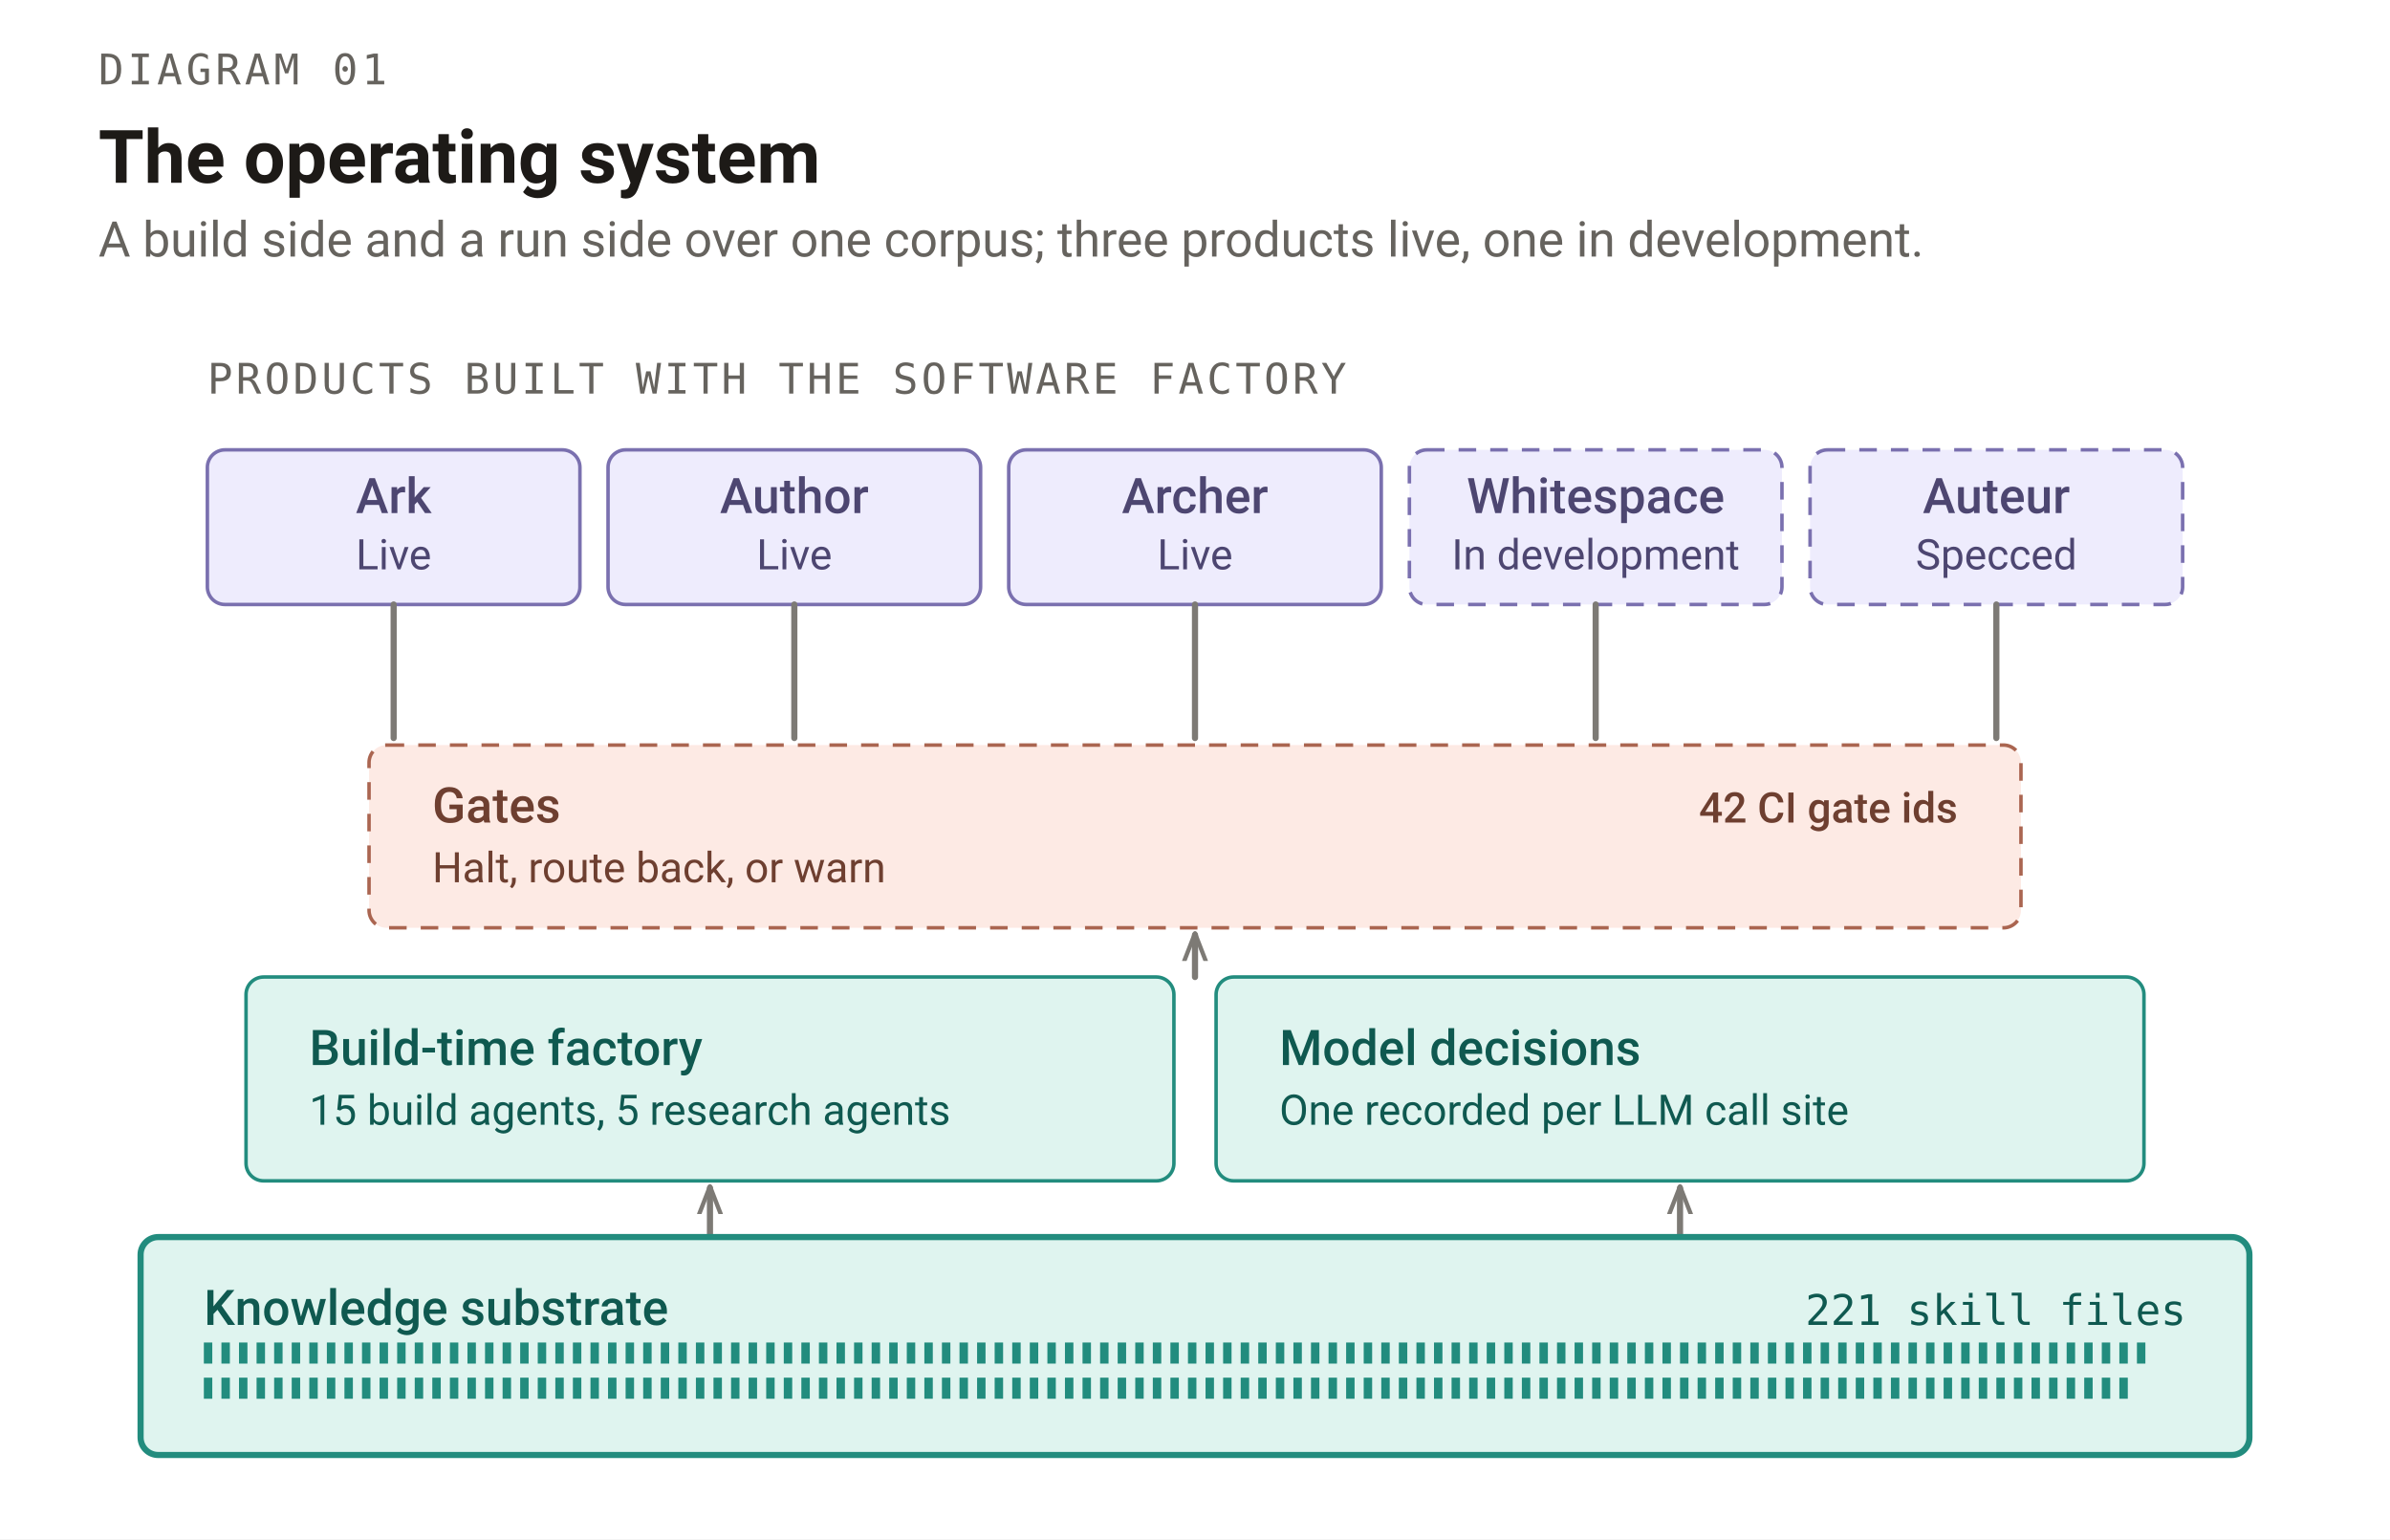
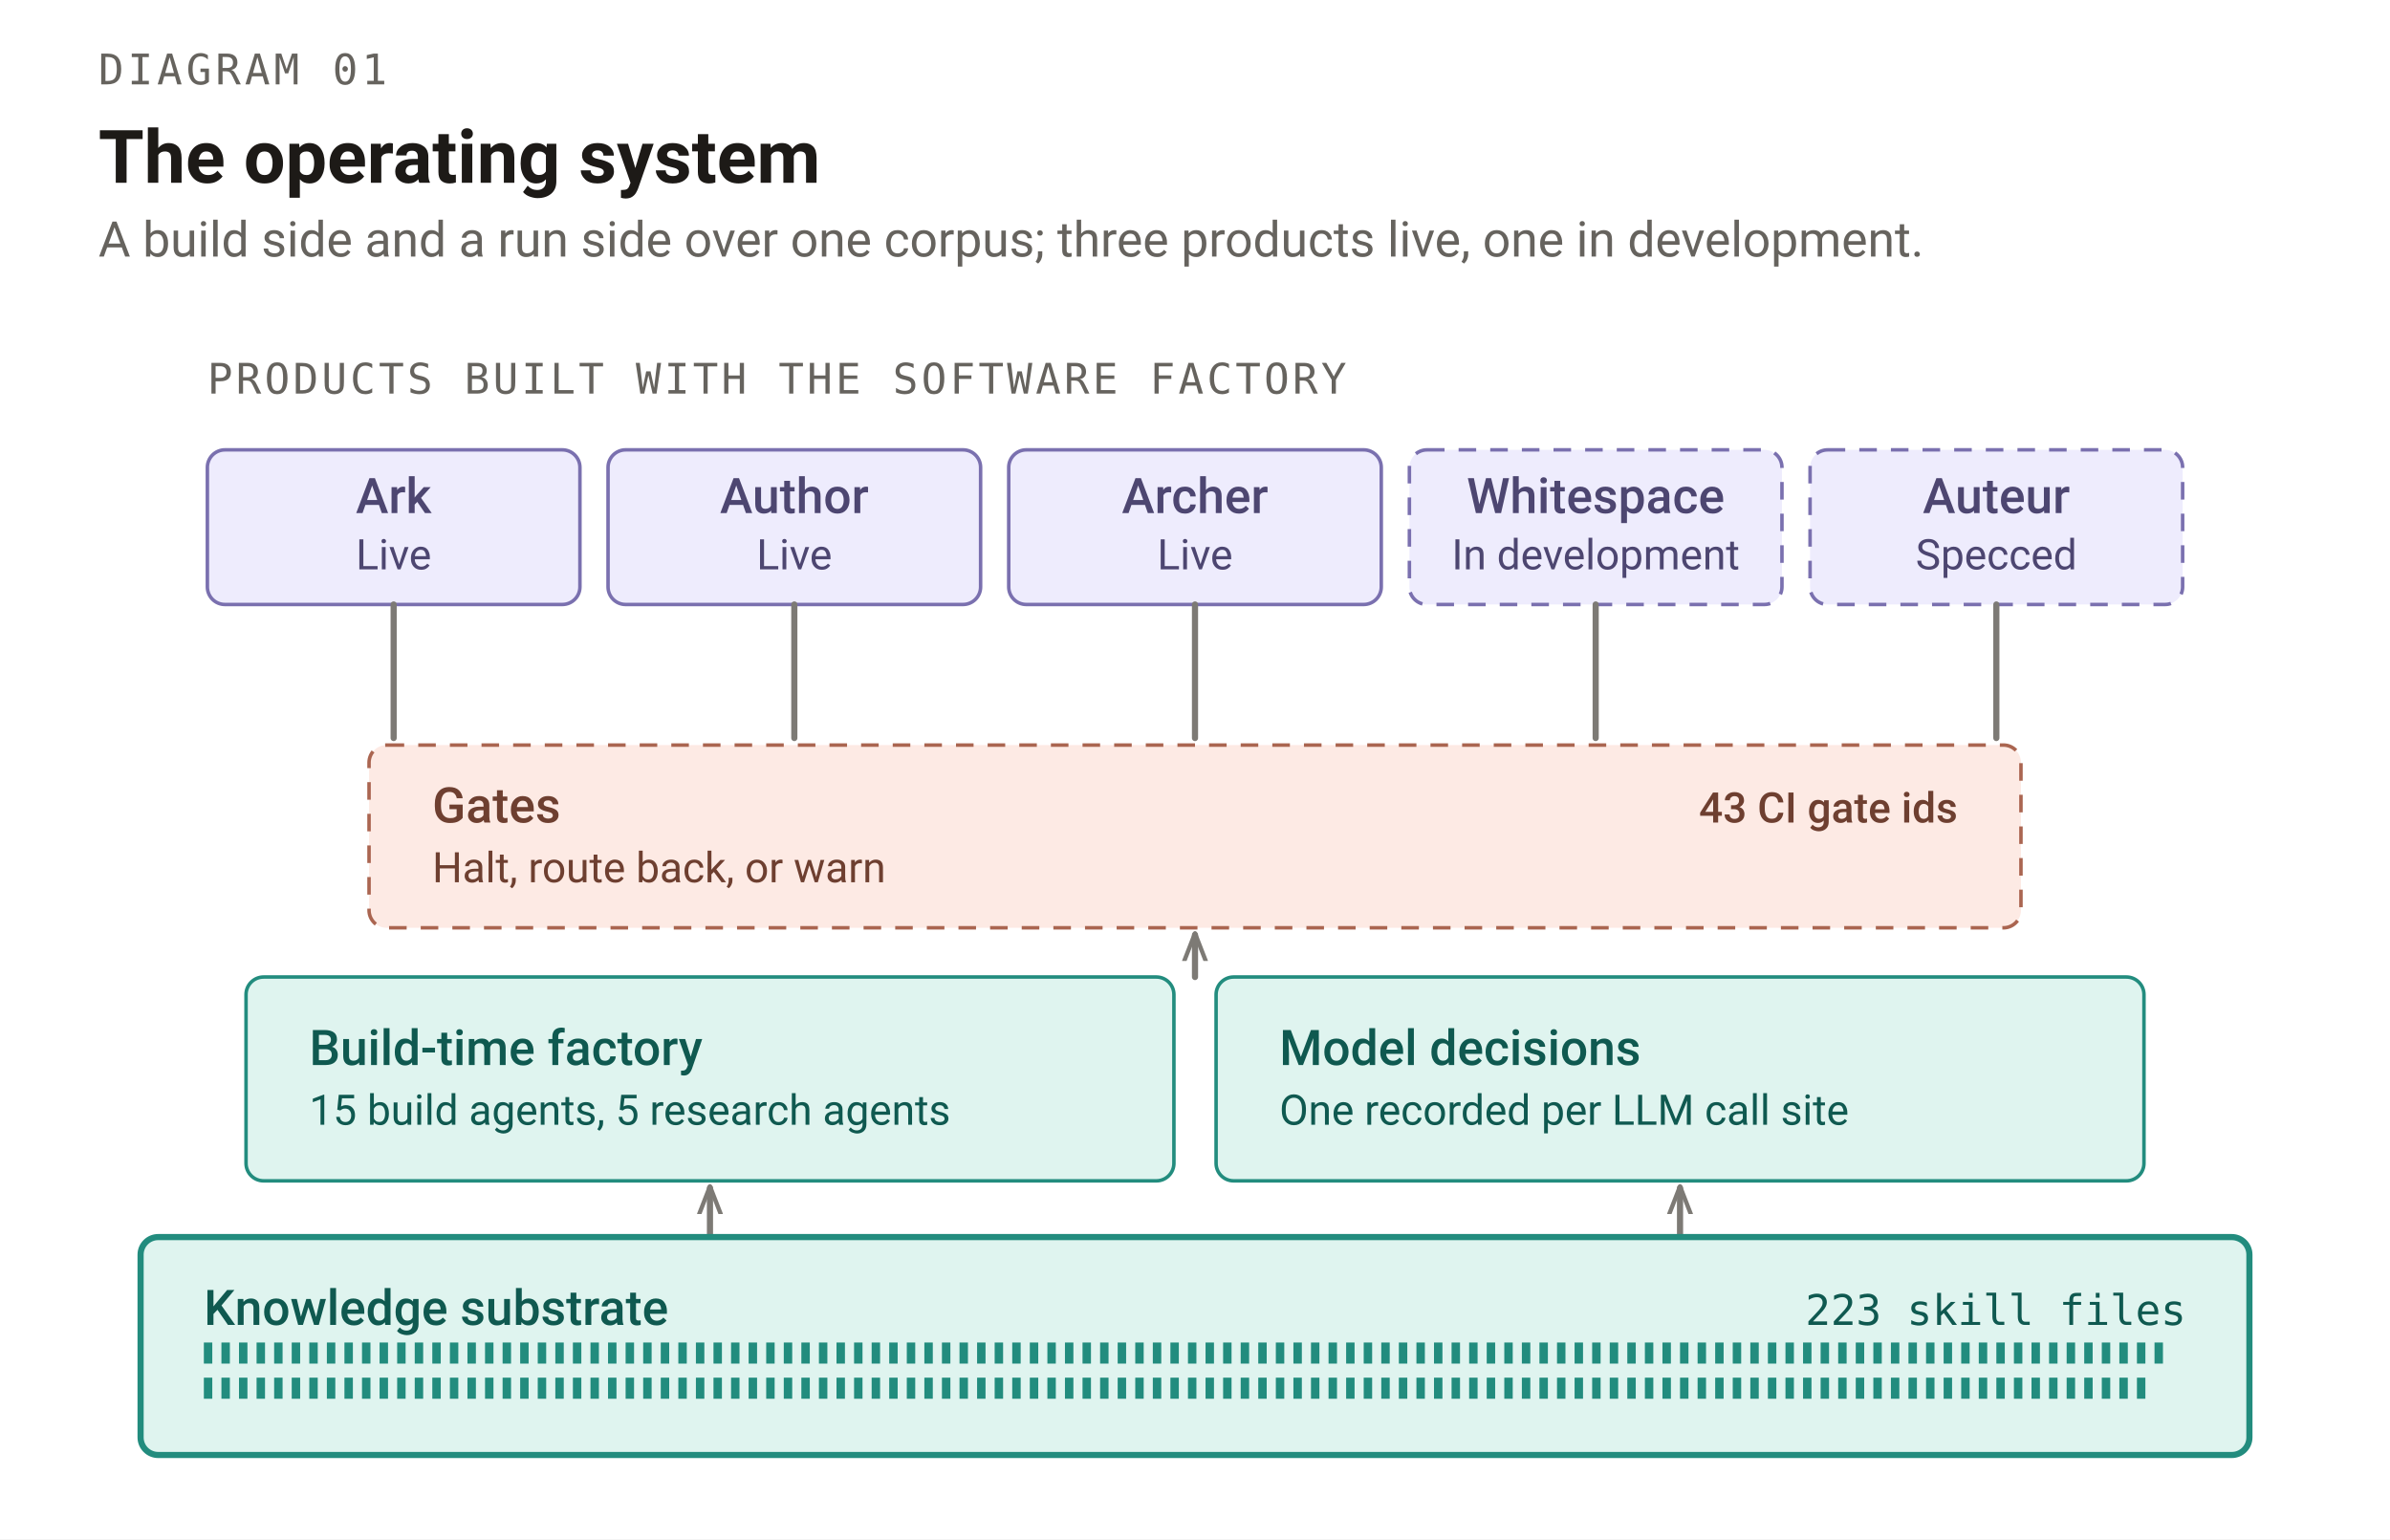
<svg xmlns="http://www.w3.org/2000/svg" viewBox="0 0 680 438" width="100%" role="img" aria-label="The operating system. A build side and a run side over one corpus; three products live, one in development.">
  <style>text{font-family:system-ui,-apple-system,'Segoe UI',Roboto,'Helvetica Neue',sans-serif}text.mono{font-family:ui-monospace,'SFMono-Regular','Cascadia Mono','Segoe UI Mono','DejaVu Sans Mono','Liberation Mono',monospace}.num{font-variant-numeric:tabular-nums}@media (prefers-color-scheme:dark){.teal-f{fill:#122925;stroke:#61c2b2}.teal-o{stroke:#61c2b2}.teal-t{fill:#bee8e0}.teal-m{fill:#61c2b2}.teal-h{stroke:#32a091}.purple-f{fill:#242232;stroke:#ada4e6}.purple-o{stroke:#ada4e6}.purple-t{fill:#dddafb}.purple-m{fill:#ada4e6}.purple-h{stroke:#8b81c5}.coral-f{fill:#311f19;stroke:#e39982}.coral-o{stroke:#e39982}.coral-t{fill:#fad5c9}.coral-m{fill:#e39982}.coral-h{stroke:#c0765f}.gray-f{fill:#262421;stroke:#b1ada8}.gray-o{stroke:#b1ada8}.gray-t{fill:#e1ddd8}.gray-m{fill:#b1ada8}.gray-h{stroke:#8f8b87}.surface{fill:#0d0b08}.ink{fill:#ebe7e2}.mute{fill:#dbd7d2}.rule{stroke:#5b5753}}[data-theme=dark] .teal-f{fill:#122925;stroke:#61c2b2}[data-theme=dark] .teal-o{stroke:#61c2b2}[data-theme=dark] .teal-t{fill:#bee8e0}[data-theme=dark] .teal-m{fill:#61c2b2}[data-theme=dark] .teal-h{stroke:#32a091}[data-theme=dark] .purple-f{fill:#242232;stroke:#ada4e6}[data-theme=dark] .purple-o{stroke:#ada4e6}[data-theme=dark] .purple-t{fill:#dddafb}[data-theme=dark] .purple-m{fill:#ada4e6}[data-theme=dark] .purple-h{stroke:#8b81c5}[data-theme=dark] .coral-f{fill:#311f19;stroke:#e39982}[data-theme=dark] .coral-o{stroke:#e39982}[data-theme=dark] .coral-t{fill:#fad5c9}[data-theme=dark] .coral-m{fill:#e39982}[data-theme=dark] .coral-h{stroke:#c0765f}[data-theme=dark] .gray-f{fill:#262421;stroke:#b1ada8}[data-theme=dark] .gray-o{stroke:#b1ada8}[data-theme=dark] .gray-t{fill:#e1ddd8}[data-theme=dark] .gray-m{fill:#b1ada8}[data-theme=dark] .gray-h{stroke:#8f8b87}[data-theme=dark] .surface{fill:#0d0b08}[data-theme=dark] .ink{fill:#ebe7e2}[data-theme=dark] .mute{fill:#dbd7d2}[data-theme=dark] .rule{stroke:#5b5753}[data-theme=light] .teal-f{fill:#dff4ef;stroke:#228c7e}[data-theme=light] .teal-o{stroke:#228c7e}[data-theme=light] .teal-t{fill:#0f5950}[data-theme=light] .teal-m{fill:#228c7e}[data-theme=light] .teal-h{stroke:#32a091}[data-theme=light] .purple-f{fill:#eeecfd;stroke:#7a70af}[data-theme=light] .purple-o{stroke:#7a70af}[data-theme=light] .purple-t{fill:#4d4671}[data-theme=light] .purple-m{fill:#7a70af}[data-theme=light] .purple-h{stroke:#8b81c5}[data-theme=light] .coral-f{fill:#fdeae4;stroke:#aa6550}[data-theme=light] .coral-o{stroke:#aa6550}[data-theme=light] .coral-t{fill:#6e3f30}[data-theme=light] .coral-m{fill:#aa6550}[data-theme=light] .coral-h{stroke:#c0765f}[data-theme=light] .gray-f{fill:#f2eee9;stroke:#7d7a75}[data-theme=light] .gray-o{stroke:#7d7a75}[data-theme=light] .gray-t{fill:#504c48}[data-theme=light] .gray-m{fill:#7d7a75}[data-theme=light] .gray-h{stroke:#8f8b87}[data-theme=light] .surface{fill:#ffffff}[data-theme=light] .ink{fill:#1d1a17}[data-theme=light] .mute{fill:#66635e}[data-theme=light] .rule{stroke:#c1bdb8}</style>
  <defs>
    <marker id="ar-teal" viewBox="0 0 10 10" refX="8.5" refY="5" markerWidth="5" markerHeight="5" orient="auto-start-reverse">
      <path d="M0,1.5 L9,5 L0,8.5" fill="none" stroke="#228c7e" stroke-width="1.4" stroke-linecap="round" stroke-linejoin="round" class="teal-o" />
    </marker>
    <marker id="ar-purple" viewBox="0 0 10 10" refX="8.5" refY="5" markerWidth="5" markerHeight="5" orient="auto-start-reverse">
      <path d="M0,1.5 L9,5 L0,8.5" fill="none" stroke="#7a70af" stroke-width="1.4" stroke-linecap="round" stroke-linejoin="round" class="purple-o" />
    </marker>
    <marker id="ar-coral" viewBox="0 0 10 10" refX="8.5" refY="5" markerWidth="5" markerHeight="5" orient="auto-start-reverse">
      <path d="M0,1.5 L9,5 L0,8.5" fill="none" stroke="#aa6550" stroke-width="1.4" stroke-linecap="round" stroke-linejoin="round" class="coral-o" />
    </marker>
    <marker id="ar-gray" viewBox="0 0 10 10" refX="8.5" refY="5" markerWidth="5" markerHeight="5" orient="auto-start-reverse">
      <path d="M0,1.5 L9,5 L0,8.5" fill="none" stroke="#7d7a75" stroke-width="1.4" stroke-linecap="round" stroke-linejoin="round" class="gray-o" />
    </marker>
  </defs>
  <rect x="0" y="0" width="680" height="438" fill="#ffffff" class="surface" />
  <text x="28" y="24" font-size="12" fill="#66635e" letter-spacing="1.1" class="mute mono">DIAGRAM 01</text>
  <text x="28" y="52" font-size="21" fill="#1d1a17" font-weight="600" class="ink">The operating system</text>
  <text x="28" y="73" font-size="14" fill="#66635e" class="mute">A build side and a run side over one corpus; three products live, one in development.</text>
  <g transform="translate(0,16)">
    <text x="59" y="96" font-size="12" fill="#66635e" font-weight="500" letter-spacing="0.9" class="mute mono">PRODUCTS BUILT WITH THE SOFTWARE FACTORY</text>
    <rect x="59" y="112" width="106" height="44" rx="5" fill="#eeecfd" stroke="#7a70af" stroke-width="1.0" class="purple-f" />
    <text x="112.0" y="130" font-size="14" fill="#4d4671" text-anchor="middle" font-weight="500" class="purple-t">Ark</text>
    <text x="112.0" y="146" font-size="12" fill="#4d4671" text-anchor="middle" class="purple-t">Live</text>
    <line x1="112.0" y1="156" x2="112.0" y2="194" stroke="#7d7a75" stroke-width="1.75" stroke-linecap="round" class="gray-o" />
    <rect x="173" y="112" width="106" height="44" rx="5" fill="#eeecfd" stroke="#7a70af" stroke-width="1.0" class="purple-f" />
    <text x="226.0" y="130" font-size="14" fill="#4d4671" text-anchor="middle" font-weight="500" class="purple-t">Author</text>
    <text x="226.0" y="146" font-size="12" fill="#4d4671" text-anchor="middle" class="purple-t">Live</text>
    <line x1="226.0" y1="156" x2="226.0" y2="194" stroke="#7d7a75" stroke-width="1.75" stroke-linecap="round" class="gray-o" />
    <rect x="287" y="112" width="106" height="44" rx="5" fill="#eeecfd" stroke="#7a70af" stroke-width="1.0" class="purple-f" />
    <text x="340.0" y="130" font-size="14" fill="#4d4671" text-anchor="middle" font-weight="500" class="purple-t">Archer</text>
    <text x="340.0" y="146" font-size="12" fill="#4d4671" text-anchor="middle" class="purple-t">Live</text>
    <line x1="340.0" y1="156" x2="340.0" y2="194" stroke="#7d7a75" stroke-width="1.75" stroke-linecap="round" class="gray-o" />
    <rect x="401" y="112" width="106" height="44" rx="5" fill="#eeecfd" stroke="#7a70af" stroke-width="1.0" stroke-dasharray="5 4" class="purple-f" />
    <text x="454.0" y="130" font-size="14" fill="#4d4671" text-anchor="middle" font-weight="500" class="purple-t">Whitespace</text>
    <text x="454.0" y="146" font-size="12" fill="#4d4671" text-anchor="middle" class="purple-t">In development</text>
    <line x1="454.0" y1="156" x2="454.0" y2="194" stroke="#7d7a75" stroke-width="1.75" stroke-linecap="round" class="gray-o" />
    <rect x="515" y="112" width="106" height="44" rx="5" fill="#eeecfd" stroke="#7a70af" stroke-width="1.0" stroke-dasharray="5 4" class="purple-f" />
    <text x="568.0" y="130" font-size="14" fill="#4d4671" text-anchor="middle" font-weight="500" class="purple-t">Auteur</text>
    <text x="568.0" y="146" font-size="12" fill="#4d4671" text-anchor="middle" class="purple-t">Specced</text>
    <line x1="568.0" y1="156" x2="568.0" y2="194" stroke="#7d7a75" stroke-width="1.75" stroke-linecap="round" class="gray-o" />
    <rect x="105" y="196" width="470" height="52" rx="5" fill="#fdeae4" stroke="#aa6550" stroke-width="1.0" stroke-dasharray="5 4" class="coral-f" />
    <text x="123" y="218.04" font-size="14" fill="#6e3f30" font-weight="500" class="coral-t">Gates</text>
    <text x="123" y="235.04" font-size="12" fill="#6e3f30" class="coral-t">Halt, route back, or warn</text>
-     <text x="557" y="218.04" font-size="12" fill="#6e3f30" text-anchor="end" font-weight="500" class="coral-t">42 CI gate ids</text>
+     <text x="557" y="218.04" font-size="12" fill="#6e3f30" text-anchor="end" font-weight="500" class="coral-t">43 CI gate ids</text>
    <line x1="340" y1="262" x2="340" y2="250" stroke="#7d7a75" stroke-width="1.75" stroke-linecap="round" marker-end="url(#ar-gray)" class="gray-o" />
    <rect x="70" y="262" width="264" height="58" rx="5" fill="#dff4ef" stroke="#228c7e" stroke-width="1.0" class="teal-f" />
    <text x="88" y="287.04" font-size="14" fill="#0f5950" font-weight="500" class="teal-t">Build-time factory</text>
    <text x="88" y="304.04" font-size="12" fill="#0f5950" class="teal-t">15 build agents, 5 research agents</text>
    <rect x="346" y="262" width="264" height="58" rx="5" fill="#dff4ef" stroke="#228c7e" stroke-width="1.0" class="teal-f" />
    <text x="364" y="287.04" font-size="14" fill="#0f5950" font-weight="500" class="teal-t">Model decisions</text>
    <text x="364" y="304.04" font-size="12" fill="#0f5950" class="teal-t">One recorded per LLM call site</text>
    <line x1="202" y1="336" x2="202" y2="322" stroke="#7d7a75" stroke-width="1.75" stroke-linecap="round" marker-end="url(#ar-gray)" class="gray-o" />
    <line x1="478" y1="336" x2="478" y2="322" stroke="#7d7a75" stroke-width="1.75" stroke-linecap="round" marker-end="url(#ar-gray)" class="gray-o" />
    <rect x="40" y="336" width="600" height="62" rx="5" fill="#dff4ef" stroke="#228c7e" stroke-width="1.75" class="teal-f" />
    <text x="58" y="361" font-size="14" fill="#0f5950" font-weight="500" class="teal-t">Knowledge substrate</text>
-     <text x="622" y="361" font-size="12" fill="#0f5950" text-anchor="end" font-weight="500" class="teal-t mono">221 skill files</text>
+     <text x="622" y="361" font-size="12" fill="#0f5950" text-anchor="end" font-weight="500" class="teal-t mono">223 skill files</text>
    <rect x="58.0" y="366" width="2.4" height="6" rx="0" fill="#228c7e" class="teal-m" />
    <rect x="63.0" y="366" width="2.4" height="6" rx="0" fill="#228c7e" class="teal-m" />
    <rect x="68.0" y="366" width="2.4" height="6" rx="0" fill="#228c7e" class="teal-m" />
    <rect x="73.0" y="366" width="2.4" height="6" rx="0" fill="#228c7e" class="teal-m" />
    <rect x="78.0" y="366" width="2.4" height="6" rx="0" fill="#228c7e" class="teal-m" />
    <rect x="83.0" y="366" width="2.4" height="6" rx="0" fill="#228c7e" class="teal-m" />
    <rect x="88.0" y="366" width="2.4" height="6" rx="0" fill="#228c7e" class="teal-m" />
    <rect x="93.0" y="366" width="2.4" height="6" rx="0" fill="#228c7e" class="teal-m" />
    <rect x="98.0" y="366" width="2.4" height="6" rx="0" fill="#228c7e" class="teal-m" />
    <rect x="103.0" y="366" width="2.4" height="6" rx="0" fill="#228c7e" class="teal-m" />
    <rect x="108.0" y="366" width="2.4" height="6" rx="0" fill="#228c7e" class="teal-m" />
    <rect x="113.0" y="366" width="2.4" height="6" rx="0" fill="#228c7e" class="teal-m" />
    <rect x="118.0" y="366" width="2.4" height="6" rx="0" fill="#228c7e" class="teal-m" />
    <rect x="123.0" y="366" width="2.4" height="6" rx="0" fill="#228c7e" class="teal-m" />
    <rect x="128.0" y="366" width="2.4" height="6" rx="0" fill="#228c7e" class="teal-m" />
    <rect x="133.0" y="366" width="2.4" height="6" rx="0" fill="#228c7e" class="teal-m" />
    <rect x="138.0" y="366" width="2.4" height="6" rx="0" fill="#228c7e" class="teal-m" />
    <rect x="143.0" y="366" width="2.4" height="6" rx="0" fill="#228c7e" class="teal-m" />
    <rect x="148.0" y="366" width="2.4" height="6" rx="0" fill="#228c7e" class="teal-m" />
    <rect x="153.0" y="366" width="2.4" height="6" rx="0" fill="#228c7e" class="teal-m" />
    <rect x="158.0" y="366" width="2.4" height="6" rx="0" fill="#228c7e" class="teal-m" />
    <rect x="163.0" y="366" width="2.4" height="6" rx="0" fill="#228c7e" class="teal-m" />
    <rect x="168.0" y="366" width="2.4" height="6" rx="0" fill="#228c7e" class="teal-m" />
    <rect x="173.0" y="366" width="2.4" height="6" rx="0" fill="#228c7e" class="teal-m" />
    <rect x="178.0" y="366" width="2.4" height="6" rx="0" fill="#228c7e" class="teal-m" />
    <rect x="183.0" y="366" width="2.4" height="6" rx="0" fill="#228c7e" class="teal-m" />
    <rect x="188.0" y="366" width="2.4" height="6" rx="0" fill="#228c7e" class="teal-m" />
    <rect x="193.0" y="366" width="2.4" height="6" rx="0" fill="#228c7e" class="teal-m" />
    <rect x="198.0" y="366" width="2.4" height="6" rx="0" fill="#228c7e" class="teal-m" />
    <rect x="203.0" y="366" width="2.4" height="6" rx="0" fill="#228c7e" class="teal-m" />
    <rect x="208.0" y="366" width="2.4" height="6" rx="0" fill="#228c7e" class="teal-m" />
    <rect x="213.0" y="366" width="2.4" height="6" rx="0" fill="#228c7e" class="teal-m" />
    <rect x="218.0" y="366" width="2.4" height="6" rx="0" fill="#228c7e" class="teal-m" />
    <rect x="223.0" y="366" width="2.4" height="6" rx="0" fill="#228c7e" class="teal-m" />
    <rect x="228.0" y="366" width="2.4" height="6" rx="0" fill="#228c7e" class="teal-m" />
    <rect x="233.0" y="366" width="2.4" height="6" rx="0" fill="#228c7e" class="teal-m" />
    <rect x="238.0" y="366" width="2.4" height="6" rx="0" fill="#228c7e" class="teal-m" />
    <rect x="243.0" y="366" width="2.4" height="6" rx="0" fill="#228c7e" class="teal-m" />
    <rect x="248.0" y="366" width="2.4" height="6" rx="0" fill="#228c7e" class="teal-m" />
    <rect x="253.0" y="366" width="2.4" height="6" rx="0" fill="#228c7e" class="teal-m" />
    <rect x="258.0" y="366" width="2.4" height="6" rx="0" fill="#228c7e" class="teal-m" />
    <rect x="263.0" y="366" width="2.4" height="6" rx="0" fill="#228c7e" class="teal-m" />
    <rect x="268.0" y="366" width="2.4" height="6" rx="0" fill="#228c7e" class="teal-m" />
    <rect x="273.0" y="366" width="2.4" height="6" rx="0" fill="#228c7e" class="teal-m" />
    <rect x="278.0" y="366" width="2.4" height="6" rx="0" fill="#228c7e" class="teal-m" />
    <rect x="283.0" y="366" width="2.4" height="6" rx="0" fill="#228c7e" class="teal-m" />
    <rect x="288.0" y="366" width="2.4" height="6" rx="0" fill="#228c7e" class="teal-m" />
    <rect x="293.0" y="366" width="2.4" height="6" rx="0" fill="#228c7e" class="teal-m" />
    <rect x="298.0" y="366" width="2.4" height="6" rx="0" fill="#228c7e" class="teal-m" />
    <rect x="303.0" y="366" width="2.4" height="6" rx="0" fill="#228c7e" class="teal-m" />
    <rect x="308.0" y="366" width="2.4" height="6" rx="0" fill="#228c7e" class="teal-m" />
    <rect x="313.0" y="366" width="2.4" height="6" rx="0" fill="#228c7e" class="teal-m" />
    <rect x="318.0" y="366" width="2.4" height="6" rx="0" fill="#228c7e" class="teal-m" />
    <rect x="323.0" y="366" width="2.4" height="6" rx="0" fill="#228c7e" class="teal-m" />
    <rect x="328.0" y="366" width="2.4" height="6" rx="0" fill="#228c7e" class="teal-m" />
    <rect x="333.0" y="366" width="2.4" height="6" rx="0" fill="#228c7e" class="teal-m" />
    <rect x="338.0" y="366" width="2.4" height="6" rx="0" fill="#228c7e" class="teal-m" />
    <rect x="343.0" y="366" width="2.4" height="6" rx="0" fill="#228c7e" class="teal-m" />
    <rect x="348.0" y="366" width="2.4" height="6" rx="0" fill="#228c7e" class="teal-m" />
    <rect x="353.0" y="366" width="2.4" height="6" rx="0" fill="#228c7e" class="teal-m" />
    <rect x="358.0" y="366" width="2.4" height="6" rx="0" fill="#228c7e" class="teal-m" />
    <rect x="363.0" y="366" width="2.4" height="6" rx="0" fill="#228c7e" class="teal-m" />
    <rect x="368.0" y="366" width="2.4" height="6" rx="0" fill="#228c7e" class="teal-m" />
    <rect x="373.0" y="366" width="2.4" height="6" rx="0" fill="#228c7e" class="teal-m" />
    <rect x="378.0" y="366" width="2.4" height="6" rx="0" fill="#228c7e" class="teal-m" />
    <rect x="383.0" y="366" width="2.4" height="6" rx="0" fill="#228c7e" class="teal-m" />
    <rect x="388.0" y="366" width="2.4" height="6" rx="0" fill="#228c7e" class="teal-m" />
    <rect x="393.0" y="366" width="2.4" height="6" rx="0" fill="#228c7e" class="teal-m" />
    <rect x="398.0" y="366" width="2.4" height="6" rx="0" fill="#228c7e" class="teal-m" />
    <rect x="403.0" y="366" width="2.4" height="6" rx="0" fill="#228c7e" class="teal-m" />
    <rect x="408.0" y="366" width="2.4" height="6" rx="0" fill="#228c7e" class="teal-m" />
    <rect x="413.0" y="366" width="2.4" height="6" rx="0" fill="#228c7e" class="teal-m" />
    <rect x="418.0" y="366" width="2.4" height="6" rx="0" fill="#228c7e" class="teal-m" />
    <rect x="423.0" y="366" width="2.4" height="6" rx="0" fill="#228c7e" class="teal-m" />
    <rect x="428.0" y="366" width="2.4" height="6" rx="0" fill="#228c7e" class="teal-m" />
    <rect x="433.0" y="366" width="2.4" height="6" rx="0" fill="#228c7e" class="teal-m" />
    <rect x="438.0" y="366" width="2.4" height="6" rx="0" fill="#228c7e" class="teal-m" />
    <rect x="443.0" y="366" width="2.4" height="6" rx="0" fill="#228c7e" class="teal-m" />
    <rect x="448.0" y="366" width="2.4" height="6" rx="0" fill="#228c7e" class="teal-m" />
    <rect x="453.0" y="366" width="2.4" height="6" rx="0" fill="#228c7e" class="teal-m" />
    <rect x="458.0" y="366" width="2.4" height="6" rx="0" fill="#228c7e" class="teal-m" />
    <rect x="463.0" y="366" width="2.4" height="6" rx="0" fill="#228c7e" class="teal-m" />
    <rect x="468.0" y="366" width="2.4" height="6" rx="0" fill="#228c7e" class="teal-m" />
    <rect x="473.0" y="366" width="2.4" height="6" rx="0" fill="#228c7e" class="teal-m" />
    <rect x="478.0" y="366" width="2.4" height="6" rx="0" fill="#228c7e" class="teal-m" />
    <rect x="483.0" y="366" width="2.4" height="6" rx="0" fill="#228c7e" class="teal-m" />
    <rect x="488.0" y="366" width="2.4" height="6" rx="0" fill="#228c7e" class="teal-m" />
    <rect x="493.0" y="366" width="2.4" height="6" rx="0" fill="#228c7e" class="teal-m" />
    <rect x="498.0" y="366" width="2.4" height="6" rx="0" fill="#228c7e" class="teal-m" />
    <rect x="503.0" y="366" width="2.4" height="6" rx="0" fill="#228c7e" class="teal-m" />
    <rect x="508.0" y="366" width="2.4" height="6" rx="0" fill="#228c7e" class="teal-m" />
    <rect x="513.0" y="366" width="2.4" height="6" rx="0" fill="#228c7e" class="teal-m" />
    <rect x="518.0" y="366" width="2.4" height="6" rx="0" fill="#228c7e" class="teal-m" />
    <rect x="523.0" y="366" width="2.4" height="6" rx="0" fill="#228c7e" class="teal-m" />
    <rect x="528.0" y="366" width="2.4" height="6" rx="0" fill="#228c7e" class="teal-m" />
    <rect x="533.0" y="366" width="2.4" height="6" rx="0" fill="#228c7e" class="teal-m" />
    <rect x="538.0" y="366" width="2.4" height="6" rx="0" fill="#228c7e" class="teal-m" />
    <rect x="543.0" y="366" width="2.4" height="6" rx="0" fill="#228c7e" class="teal-m" />
    <rect x="548.0" y="366" width="2.4" height="6" rx="0" fill="#228c7e" class="teal-m" />
    <rect x="553.0" y="366" width="2.4" height="6" rx="0" fill="#228c7e" class="teal-m" />
    <rect x="558.0" y="366" width="2.4" height="6" rx="0" fill="#228c7e" class="teal-m" />
    <rect x="563.0" y="366" width="2.4" height="6" rx="0" fill="#228c7e" class="teal-m" />
    <rect x="568.0" y="366" width="2.4" height="6" rx="0" fill="#228c7e" class="teal-m" />
    <rect x="573.0" y="366" width="2.4" height="6" rx="0" fill="#228c7e" class="teal-m" />
    <rect x="578.0" y="366" width="2.4" height="6" rx="0" fill="#228c7e" class="teal-m" />
    <rect x="583.0" y="366" width="2.4" height="6" rx="0" fill="#228c7e" class="teal-m" />
    <rect x="588.0" y="366" width="2.4" height="6" rx="0" fill="#228c7e" class="teal-m" />
    <rect x="593.0" y="366" width="2.4" height="6" rx="0" fill="#228c7e" class="teal-m" />
    <rect x="598.0" y="366" width="2.4" height="6" rx="0" fill="#228c7e" class="teal-m" />
    <rect x="603.0" y="366" width="2.4" height="6" rx="0" fill="#228c7e" class="teal-m" />
    <rect x="608.0" y="366" width="2.4" height="6" rx="0" fill="#228c7e" class="teal-m" />
+     <rect x="613.0" y="366" width="2.4" height="6" rx="0" fill="#228c7e" class="teal-m" />
    <rect x="58.0" y="376" width="2.4" height="6" rx="0" fill="#228c7e" class="teal-m" />
    <rect x="63.0" y="376" width="2.4" height="6" rx="0" fill="#228c7e" class="teal-m" />
    <rect x="68.0" y="376" width="2.4" height="6" rx="0" fill="#228c7e" class="teal-m" />
    <rect x="73.0" y="376" width="2.4" height="6" rx="0" fill="#228c7e" class="teal-m" />
    <rect x="78.0" y="376" width="2.4" height="6" rx="0" fill="#228c7e" class="teal-m" />
    <rect x="83.0" y="376" width="2.4" height="6" rx="0" fill="#228c7e" class="teal-m" />
    <rect x="88.0" y="376" width="2.4" height="6" rx="0" fill="#228c7e" class="teal-m" />
    <rect x="93.0" y="376" width="2.4" height="6" rx="0" fill="#228c7e" class="teal-m" />
    <rect x="98.0" y="376" width="2.4" height="6" rx="0" fill="#228c7e" class="teal-m" />
    <rect x="103.0" y="376" width="2.4" height="6" rx="0" fill="#228c7e" class="teal-m" />
    <rect x="108.0" y="376" width="2.4" height="6" rx="0" fill="#228c7e" class="teal-m" />
    <rect x="113.0" y="376" width="2.4" height="6" rx="0" fill="#228c7e" class="teal-m" />
    <rect x="118.0" y="376" width="2.4" height="6" rx="0" fill="#228c7e" class="teal-m" />
    <rect x="123.0" y="376" width="2.4" height="6" rx="0" fill="#228c7e" class="teal-m" />
    <rect x="128.0" y="376" width="2.4" height="6" rx="0" fill="#228c7e" class="teal-m" />
    <rect x="133.0" y="376" width="2.4" height="6" rx="0" fill="#228c7e" class="teal-m" />
    <rect x="138.0" y="376" width="2.4" height="6" rx="0" fill="#228c7e" class="teal-m" />
    <rect x="143.0" y="376" width="2.4" height="6" rx="0" fill="#228c7e" class="teal-m" />
    <rect x="148.0" y="376" width="2.4" height="6" rx="0" fill="#228c7e" class="teal-m" />
    <rect x="153.0" y="376" width="2.4" height="6" rx="0" fill="#228c7e" class="teal-m" />
    <rect x="158.0" y="376" width="2.4" height="6" rx="0" fill="#228c7e" class="teal-m" />
    <rect x="163.0" y="376" width="2.4" height="6" rx="0" fill="#228c7e" class="teal-m" />
    <rect x="168.0" y="376" width="2.4" height="6" rx="0" fill="#228c7e" class="teal-m" />
    <rect x="173.0" y="376" width="2.4" height="6" rx="0" fill="#228c7e" class="teal-m" />
    <rect x="178.0" y="376" width="2.4" height="6" rx="0" fill="#228c7e" class="teal-m" />
    <rect x="183.0" y="376" width="2.4" height="6" rx="0" fill="#228c7e" class="teal-m" />
    <rect x="188.0" y="376" width="2.4" height="6" rx="0" fill="#228c7e" class="teal-m" />
    <rect x="193.0" y="376" width="2.4" height="6" rx="0" fill="#228c7e" class="teal-m" />
    <rect x="198.0" y="376" width="2.4" height="6" rx="0" fill="#228c7e" class="teal-m" />
    <rect x="203.0" y="376" width="2.4" height="6" rx="0" fill="#228c7e" class="teal-m" />
    <rect x="208.0" y="376" width="2.4" height="6" rx="0" fill="#228c7e" class="teal-m" />
    <rect x="213.0" y="376" width="2.4" height="6" rx="0" fill="#228c7e" class="teal-m" />
    <rect x="218.0" y="376" width="2.4" height="6" rx="0" fill="#228c7e" class="teal-m" />
    <rect x="223.0" y="376" width="2.4" height="6" rx="0" fill="#228c7e" class="teal-m" />
    <rect x="228.0" y="376" width="2.4" height="6" rx="0" fill="#228c7e" class="teal-m" />
    <rect x="233.0" y="376" width="2.4" height="6" rx="0" fill="#228c7e" class="teal-m" />
    <rect x="238.0" y="376" width="2.4" height="6" rx="0" fill="#228c7e" class="teal-m" />
    <rect x="243.0" y="376" width="2.4" height="6" rx="0" fill="#228c7e" class="teal-m" />
    <rect x="248.0" y="376" width="2.4" height="6" rx="0" fill="#228c7e" class="teal-m" />
    <rect x="253.0" y="376" width="2.4" height="6" rx="0" fill="#228c7e" class="teal-m" />
    <rect x="258.0" y="376" width="2.4" height="6" rx="0" fill="#228c7e" class="teal-m" />
    <rect x="263.0" y="376" width="2.4" height="6" rx="0" fill="#228c7e" class="teal-m" />
    <rect x="268.0" y="376" width="2.4" height="6" rx="0" fill="#228c7e" class="teal-m" />
    <rect x="273.0" y="376" width="2.4" height="6" rx="0" fill="#228c7e" class="teal-m" />
    <rect x="278.0" y="376" width="2.4" height="6" rx="0" fill="#228c7e" class="teal-m" />
    <rect x="283.0" y="376" width="2.4" height="6" rx="0" fill="#228c7e" class="teal-m" />
    <rect x="288.0" y="376" width="2.4" height="6" rx="0" fill="#228c7e" class="teal-m" />
    <rect x="293.0" y="376" width="2.4" height="6" rx="0" fill="#228c7e" class="teal-m" />
    <rect x="298.0" y="376" width="2.4" height="6" rx="0" fill="#228c7e" class="teal-m" />
    <rect x="303.0" y="376" width="2.4" height="6" rx="0" fill="#228c7e" class="teal-m" />
    <rect x="308.0" y="376" width="2.4" height="6" rx="0" fill="#228c7e" class="teal-m" />
    <rect x="313.0" y="376" width="2.4" height="6" rx="0" fill="#228c7e" class="teal-m" />
    <rect x="318.0" y="376" width="2.4" height="6" rx="0" fill="#228c7e" class="teal-m" />
    <rect x="323.0" y="376" width="2.4" height="6" rx="0" fill="#228c7e" class="teal-m" />
    <rect x="328.0" y="376" width="2.4" height="6" rx="0" fill="#228c7e" class="teal-m" />
    <rect x="333.0" y="376" width="2.4" height="6" rx="0" fill="#228c7e" class="teal-m" />
    <rect x="338.0" y="376" width="2.4" height="6" rx="0" fill="#228c7e" class="teal-m" />
    <rect x="343.0" y="376" width="2.4" height="6" rx="0" fill="#228c7e" class="teal-m" />
    <rect x="348.0" y="376" width="2.4" height="6" rx="0" fill="#228c7e" class="teal-m" />
    <rect x="353.0" y="376" width="2.4" height="6" rx="0" fill="#228c7e" class="teal-m" />
    <rect x="358.0" y="376" width="2.4" height="6" rx="0" fill="#228c7e" class="teal-m" />
    <rect x="363.0" y="376" width="2.4" height="6" rx="0" fill="#228c7e" class="teal-m" />
    <rect x="368.0" y="376" width="2.4" height="6" rx="0" fill="#228c7e" class="teal-m" />
    <rect x="373.0" y="376" width="2.4" height="6" rx="0" fill="#228c7e" class="teal-m" />
    <rect x="378.0" y="376" width="2.4" height="6" rx="0" fill="#228c7e" class="teal-m" />
    <rect x="383.0" y="376" width="2.4" height="6" rx="0" fill="#228c7e" class="teal-m" />
    <rect x="388.0" y="376" width="2.4" height="6" rx="0" fill="#228c7e" class="teal-m" />
    <rect x="393.0" y="376" width="2.4" height="6" rx="0" fill="#228c7e" class="teal-m" />
    <rect x="398.0" y="376" width="2.4" height="6" rx="0" fill="#228c7e" class="teal-m" />
    <rect x="403.0" y="376" width="2.4" height="6" rx="0" fill="#228c7e" class="teal-m" />
    <rect x="408.0" y="376" width="2.4" height="6" rx="0" fill="#228c7e" class="teal-m" />
    <rect x="413.0" y="376" width="2.4" height="6" rx="0" fill="#228c7e" class="teal-m" />
    <rect x="418.0" y="376" width="2.4" height="6" rx="0" fill="#228c7e" class="teal-m" />
    <rect x="423.0" y="376" width="2.4" height="6" rx="0" fill="#228c7e" class="teal-m" />
    <rect x="428.0" y="376" width="2.4" height="6" rx="0" fill="#228c7e" class="teal-m" />
    <rect x="433.0" y="376" width="2.4" height="6" rx="0" fill="#228c7e" class="teal-m" />
    <rect x="438.0" y="376" width="2.4" height="6" rx="0" fill="#228c7e" class="teal-m" />
    <rect x="443.0" y="376" width="2.4" height="6" rx="0" fill="#228c7e" class="teal-m" />
    <rect x="448.0" y="376" width="2.4" height="6" rx="0" fill="#228c7e" class="teal-m" />
    <rect x="453.0" y="376" width="2.4" height="6" rx="0" fill="#228c7e" class="teal-m" />
    <rect x="458.0" y="376" width="2.4" height="6" rx="0" fill="#228c7e" class="teal-m" />
    <rect x="463.0" y="376" width="2.4" height="6" rx="0" fill="#228c7e" class="teal-m" />
    <rect x="468.0" y="376" width="2.4" height="6" rx="0" fill="#228c7e" class="teal-m" />
    <rect x="473.0" y="376" width="2.4" height="6" rx="0" fill="#228c7e" class="teal-m" />
    <rect x="478.0" y="376" width="2.4" height="6" rx="0" fill="#228c7e" class="teal-m" />
    <rect x="483.0" y="376" width="2.4" height="6" rx="0" fill="#228c7e" class="teal-m" />
    <rect x="488.0" y="376" width="2.4" height="6" rx="0" fill="#228c7e" class="teal-m" />
    <rect x="493.0" y="376" width="2.4" height="6" rx="0" fill="#228c7e" class="teal-m" />
    <rect x="498.0" y="376" width="2.4" height="6" rx="0" fill="#228c7e" class="teal-m" />
    <rect x="503.0" y="376" width="2.4" height="6" rx="0" fill="#228c7e" class="teal-m" />
    <rect x="508.0" y="376" width="2.4" height="6" rx="0" fill="#228c7e" class="teal-m" />
    <rect x="513.0" y="376" width="2.4" height="6" rx="0" fill="#228c7e" class="teal-m" />
    <rect x="518.0" y="376" width="2.4" height="6" rx="0" fill="#228c7e" class="teal-m" />
    <rect x="523.0" y="376" width="2.4" height="6" rx="0" fill="#228c7e" class="teal-m" />
    <rect x="528.0" y="376" width="2.4" height="6" rx="0" fill="#228c7e" class="teal-m" />
    <rect x="533.0" y="376" width="2.4" height="6" rx="0" fill="#228c7e" class="teal-m" />
    <rect x="538.0" y="376" width="2.4" height="6" rx="0" fill="#228c7e" class="teal-m" />
    <rect x="543.0" y="376" width="2.4" height="6" rx="0" fill="#228c7e" class="teal-m" />
    <rect x="548.0" y="376" width="2.4" height="6" rx="0" fill="#228c7e" class="teal-m" />
    <rect x="553.0" y="376" width="2.4" height="6" rx="0" fill="#228c7e" class="teal-m" />
    <rect x="558.0" y="376" width="2.4" height="6" rx="0" fill="#228c7e" class="teal-m" />
    <rect x="563.0" y="376" width="2.4" height="6" rx="0" fill="#228c7e" class="teal-m" />
    <rect x="568.0" y="376" width="2.4" height="6" rx="0" fill="#228c7e" class="teal-m" />
    <rect x="573.0" y="376" width="2.4" height="6" rx="0" fill="#228c7e" class="teal-m" />
    <rect x="578.0" y="376" width="2.4" height="6" rx="0" fill="#228c7e" class="teal-m" />
    <rect x="583.0" y="376" width="2.4" height="6" rx="0" fill="#228c7e" class="teal-m" />
    <rect x="588.0" y="376" width="2.4" height="6" rx="0" fill="#228c7e" class="teal-m" />
    <rect x="593.0" y="376" width="2.4" height="6" rx="0" fill="#228c7e" class="teal-m" />
    <rect x="598.0" y="376" width="2.4" height="6" rx="0" fill="#228c7e" class="teal-m" />
    <rect x="603.0" y="376" width="2.4" height="6" rx="0" fill="#228c7e" class="teal-m" />
+     <rect x="608.0" y="376" width="2.4" height="6" rx="0" fill="#228c7e" class="teal-m" />
  </g>
</svg>
